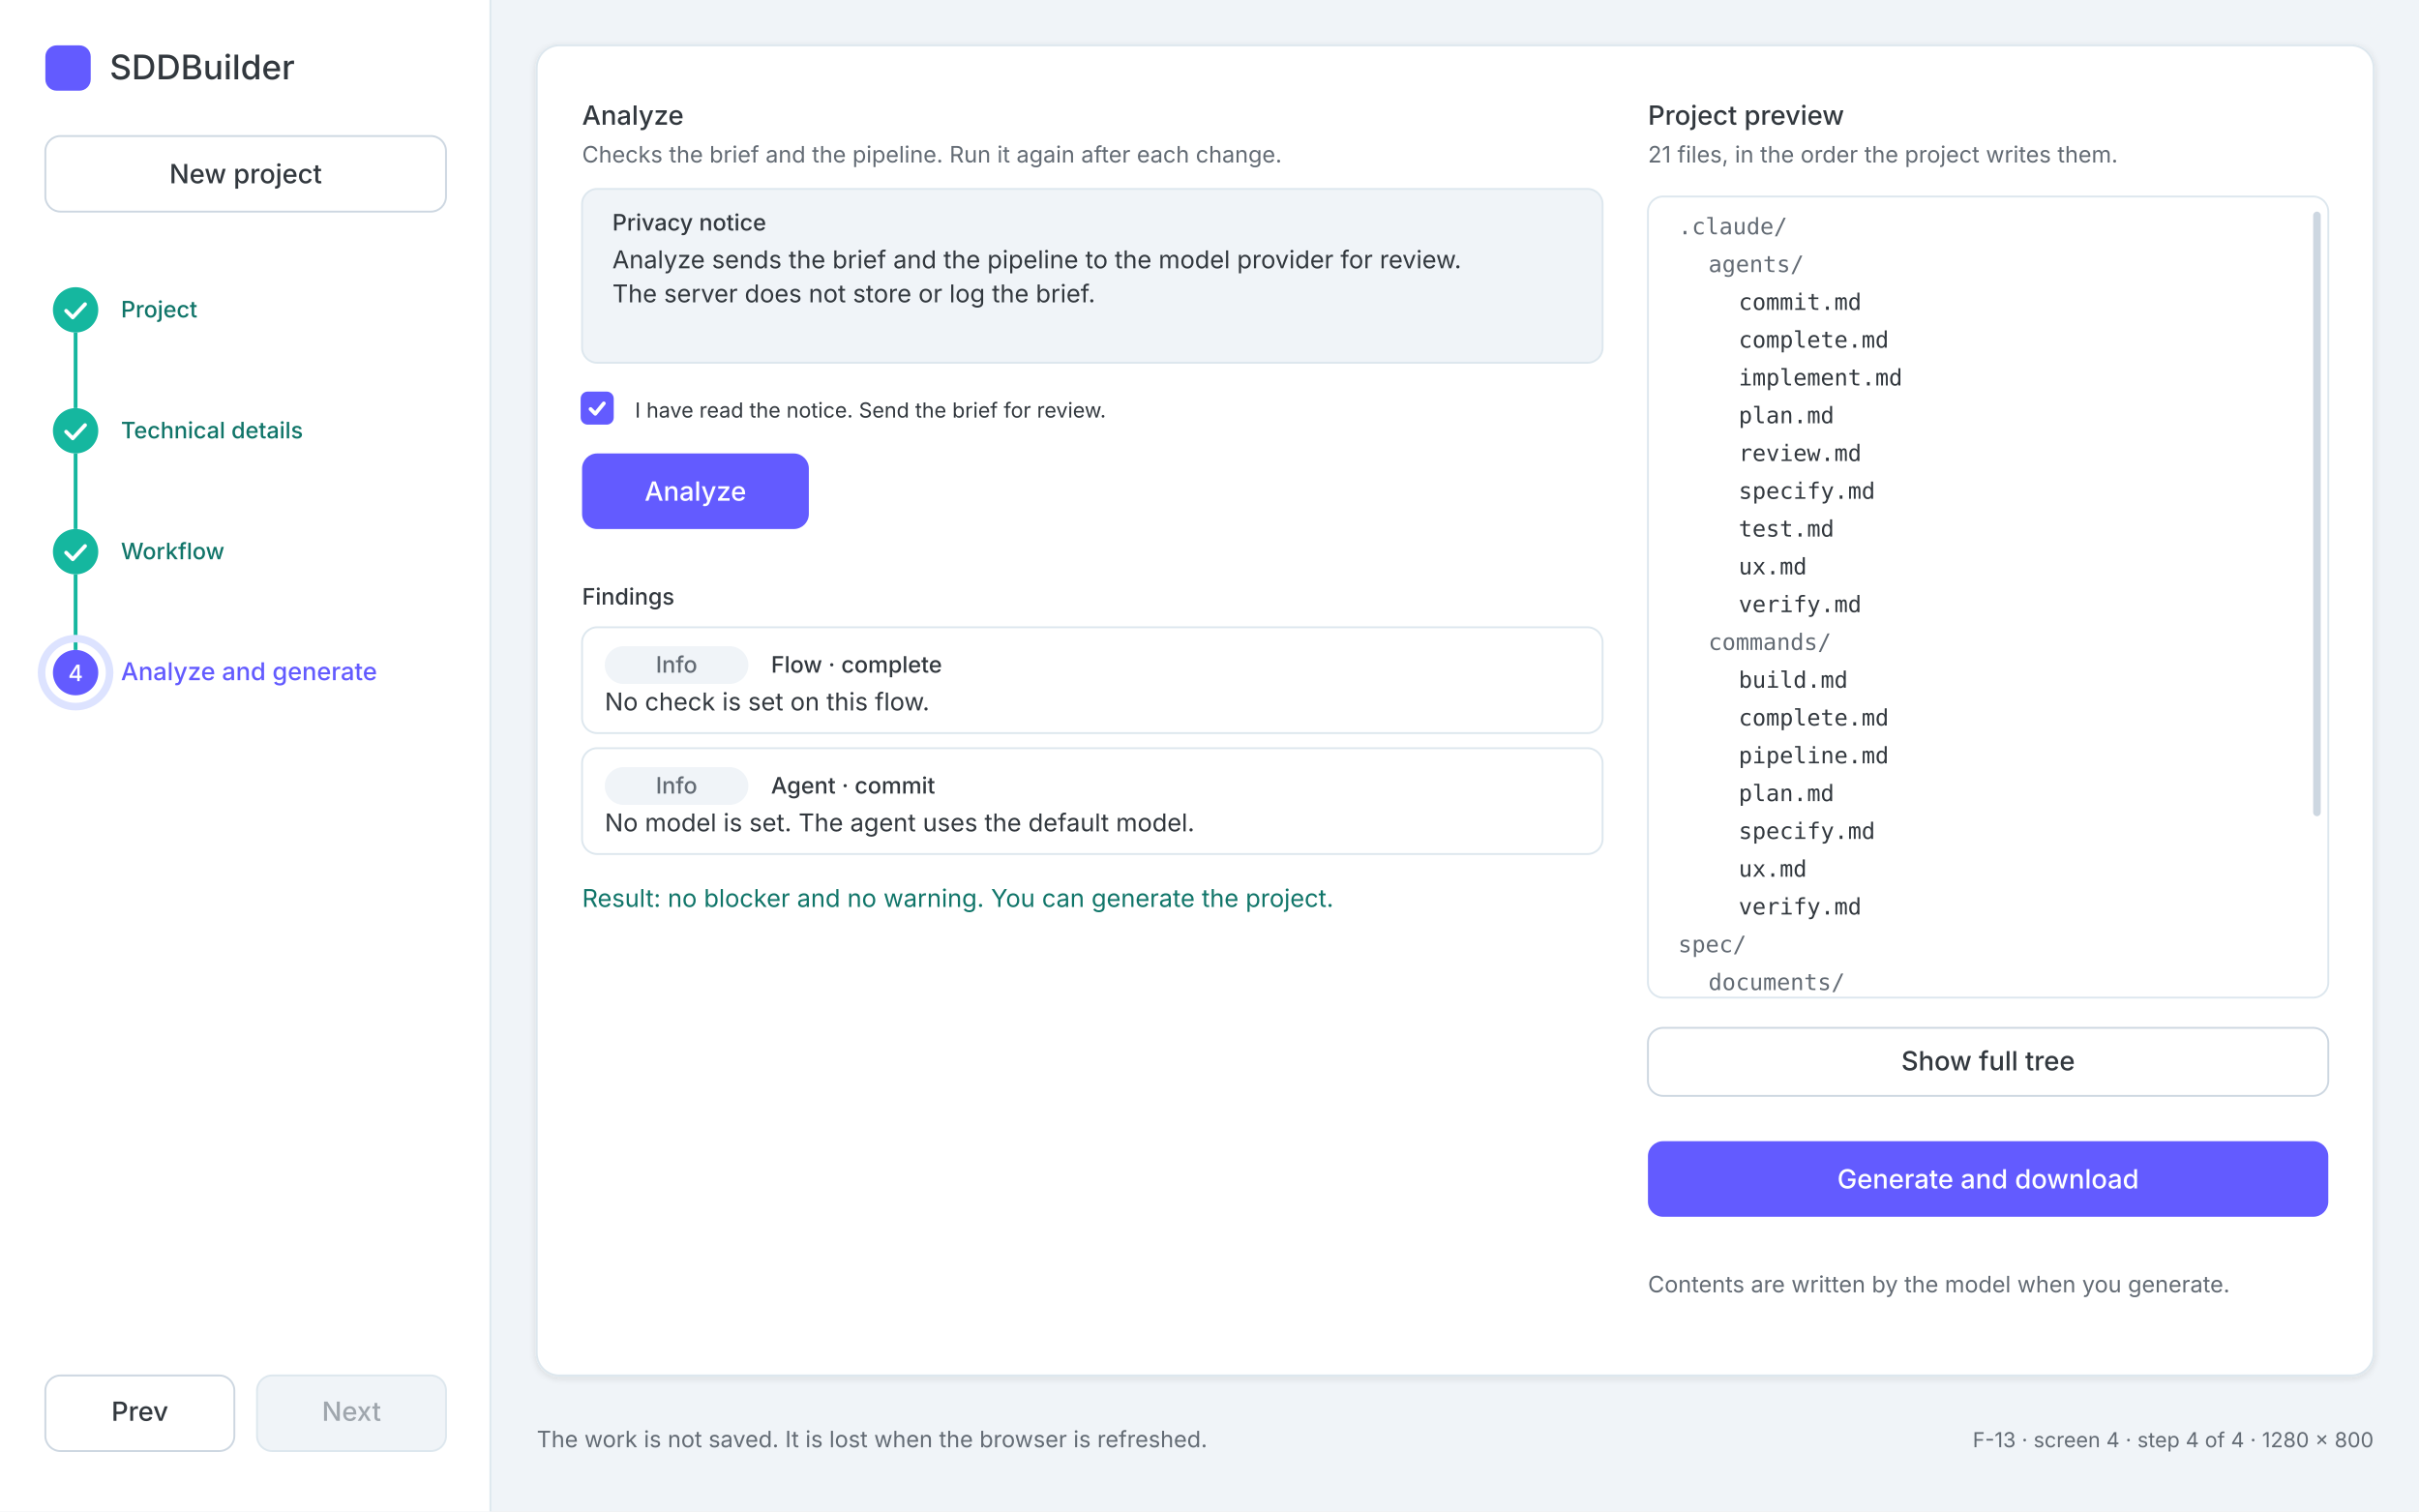
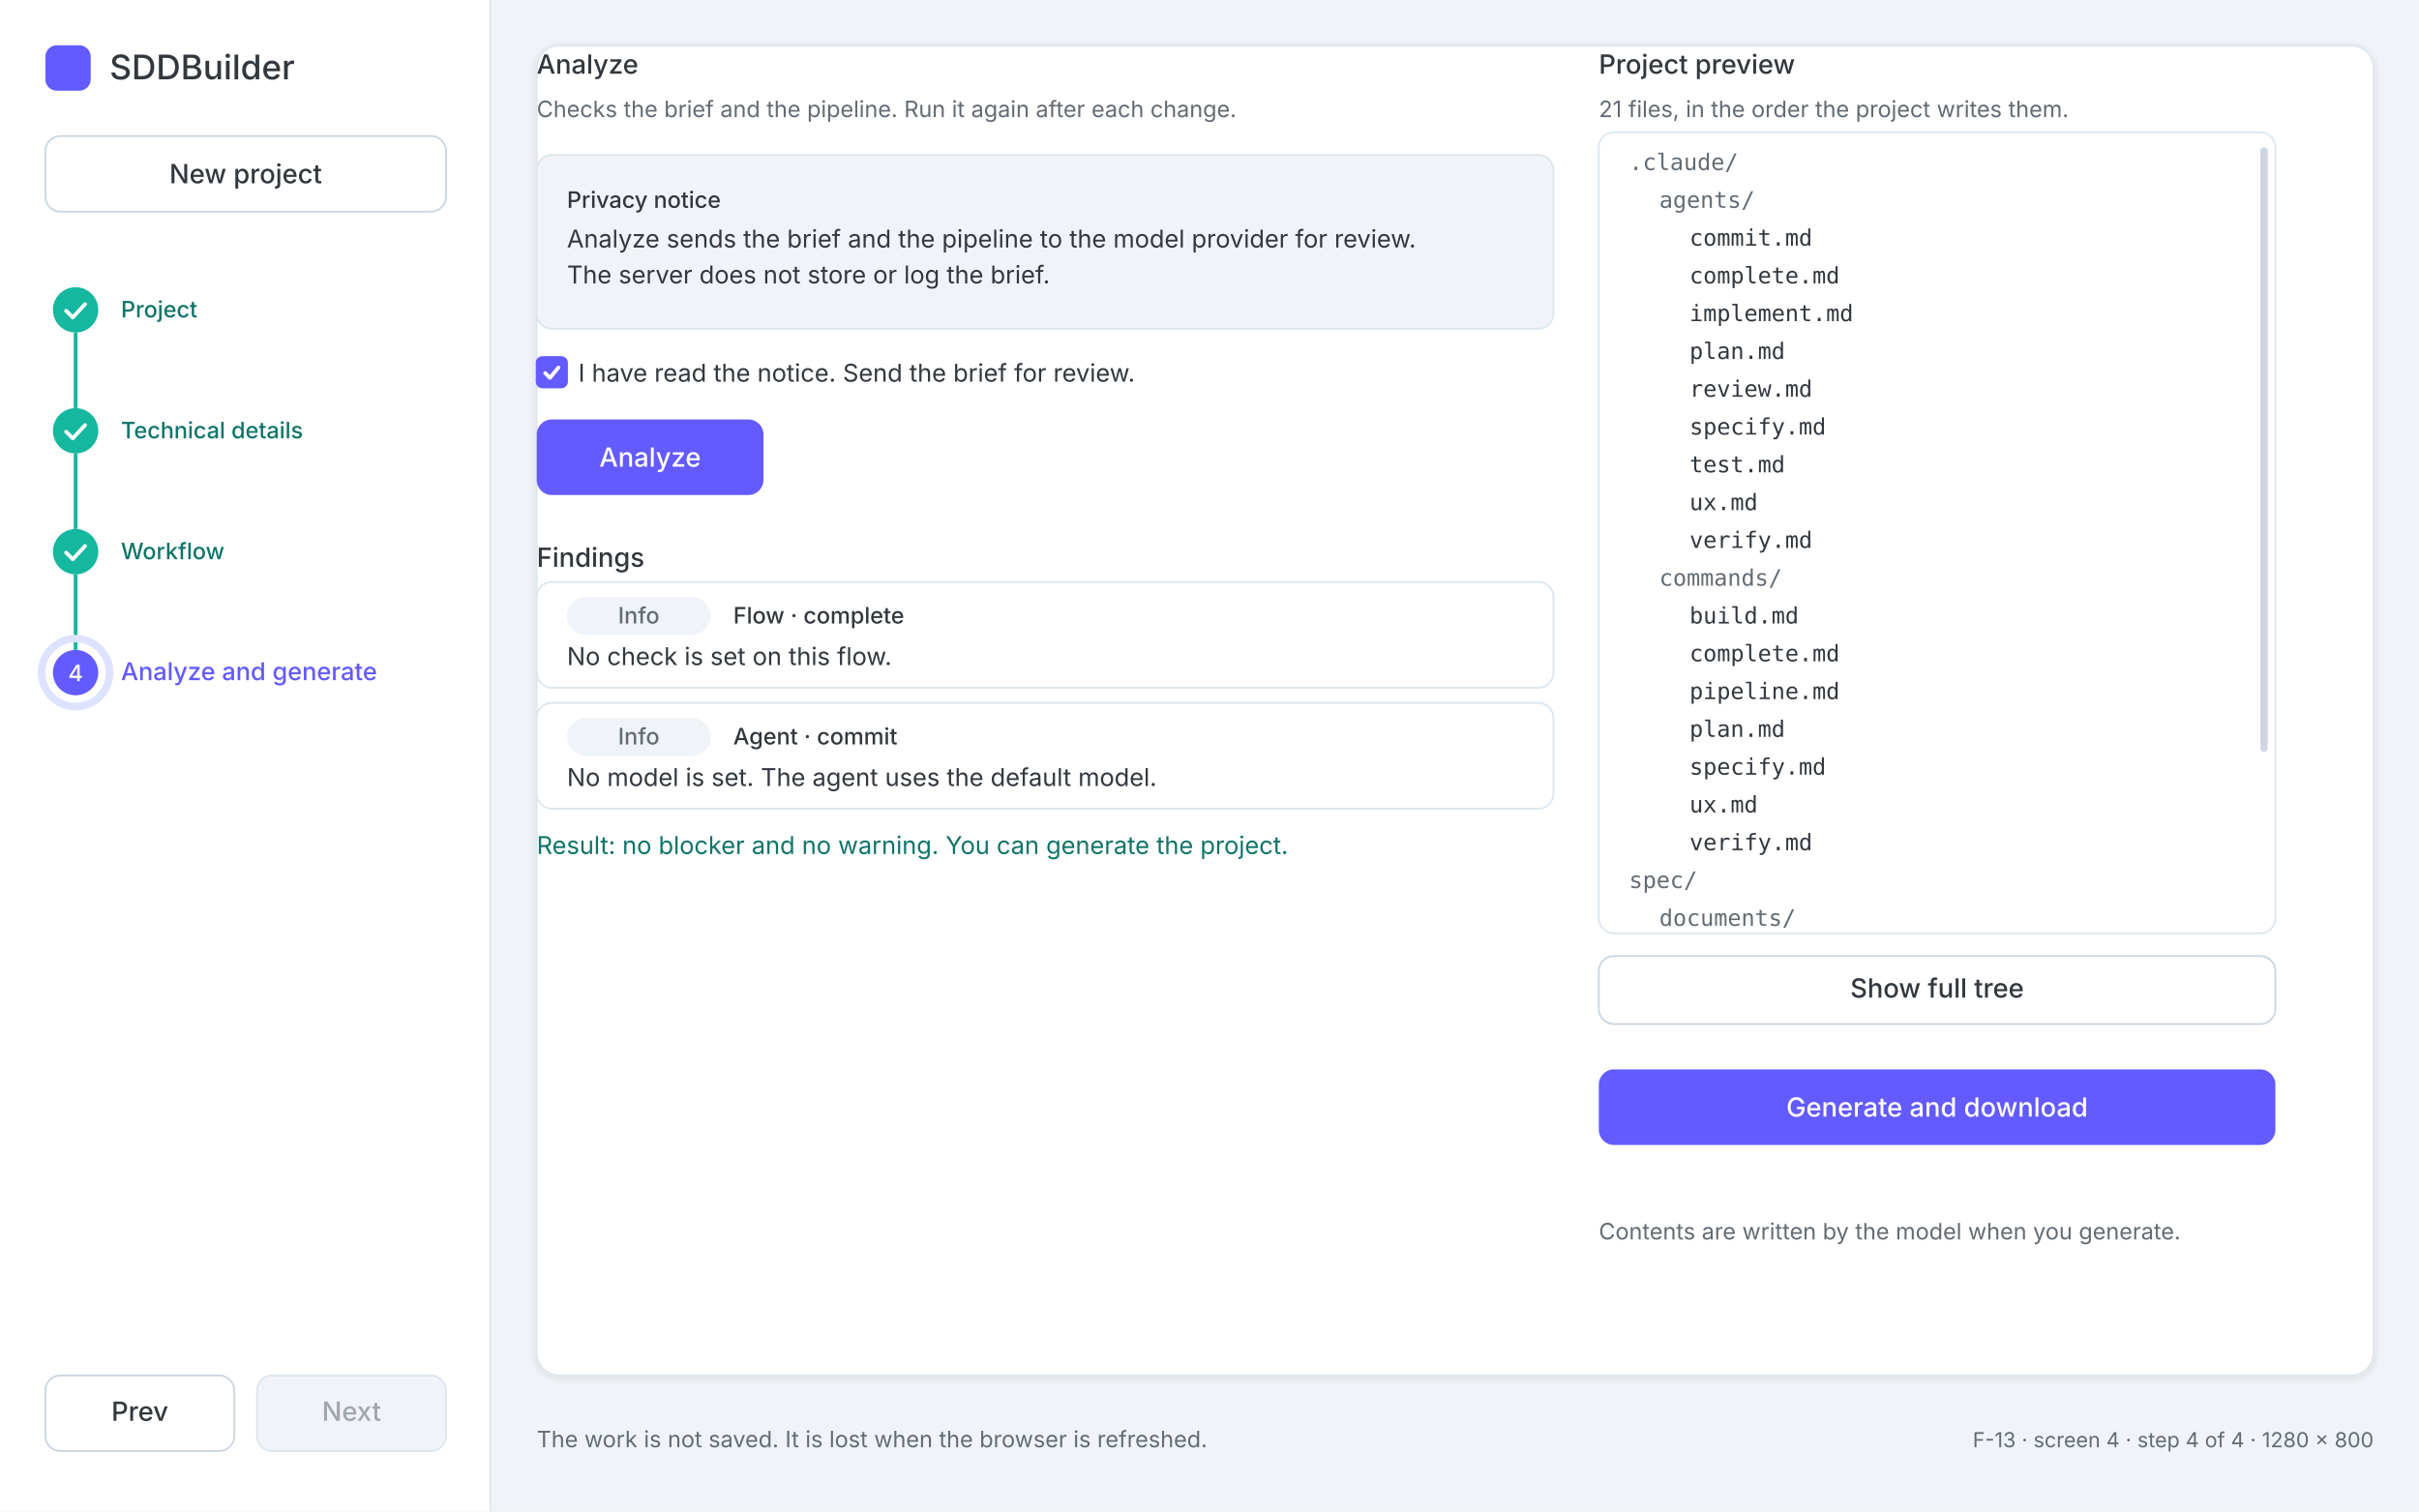
<svg xmlns="http://www.w3.org/2000/svg" width="1280" height="800" viewBox="0 0 1280 800">
  <defs>
    <filter id="sh" x="-5%" y="-5%" width="110%" height="115%">
      <feDropShadow dx="0" dy="1" stdDeviation="2" flood-color="#32383E" flood-opacity="0.12" />
    </filter>
  </defs>
  <style>
text{font-family:Inter,system-ui,-apple-system,"Segoe UI",sans-serif;font-size:13px;fill:#32383E}
.brand{font-size:18px;font-weight:500}
.btnText{font-size:14px;font-weight:500;fill:#FFFFFF}
.btnDark{font-size:14px;font-weight:500;fill:#32383E}
.navOff{font-size:14px;font-weight:500;fill:#9FA6AD}
.h1{font-size:16px;font-weight:500}
.h2{font-size:14px;font-weight:500}
.b12{font-size:12px;font-weight:500}
.muted{font-size:12px;fill:#636B74}
.caption{font-size:11px;fill:#636B74}
.label-cur{font-size:13px;font-weight:500;fill:#635BFF}
.label-done{font-size:12px;font-weight:500;fill:#107569}
.label-todo{font-size:12px;font-weight:500;fill:#636B74}
.num{font-size:12px;font-weight:500;fill:#FFFFFF}
.num-todo{font-size:12px;font-weight:500;fill:#636B74}
.disText{font-size:14px;font-weight:500;fill:#9FA6AD}
.pill{font-size:12px;font-weight:500}
.tree{font-family:"ui-monospace",Menlo,Consolas,monospace;font-size:12px;fill:#32383E}
.dir{fill:#636B74}
.tagT{font-size:10px;font-weight:500;fill:#635BFF}
.card{fill:#FFFFFF;stroke:#DDE7EE}
.btnP{fill:#635BFF}
.btn{fill:#FFFFFF;stroke:#CDD7E1}
.btnOff{fill:#F0F4F8;stroke:#DDE7EE}
.ring{fill:none;stroke:#DDE3FF;stroke-width:4}
.node-todo{fill:#FFFFFF;stroke:#CDD7E1;stroke-width:1.5}
.node-cur{fill:#635BFF}
.node-done{fill:#15B79F}
.check{fill:none;stroke:#FFFFFF;stroke-width:2;stroke-linecap:round;stroke-linejoin:round}
.line-todo{stroke:#CDD7E1;stroke-width:2}
.line-done{stroke:#15B79F;stroke-width:2}
.row{fill:#FFFFFF;stroke:#DDE7EE}
.panel{fill:#FFFFFF;stroke:#DDE7EE}
.thumb{fill:#CDD7E1}
</style>
  <rect width="1280" height="800" fill="#F0F4F8" />
  <rect x="0" y="0" width="260" height="800" fill="#FFFFFF" />
  <rect x="259" y="0" width="1" height="800" fill="#DDE7EE" />
  <rect x="24" y="24" width="24" height="24" rx="6" fill="#635BFF" />
  <text x="58" y="42" class="brand">SDDBuilder</text>
  <rect x="24" y="72" width="212" height="40" rx="8" class="btn" />
  <text x="130" y="97" class="btnDark" text-anchor="middle">New project</text>
  <line x1="40" y1="176" x2="40" y2="216" class="line-done" />
  <line x1="40" y1="240" x2="40" y2="280" class="line-done" />
  <line x1="40" y1="304" x2="40" y2="344" class="line-done" />
  <circle class="node-done" cx="40" cy="164" r="12" />
  <path class="check" d="M35 164.5 L38.5 168 L45 161" />
  <text class="label-done" x="64" y="168">Project</text>
  <circle class="node-done" cx="40" cy="228" r="12" />
  <path class="check" d="M35 228.5 L38.5 232 L45 225" />
  <text class="label-done" x="64" y="232">Technical details</text>
  <circle class="node-done" cx="40" cy="292" r="12" />
  <path class="check" d="M35 292.5 L38.5 296 L45 289" />
  <text class="label-done" x="64" y="296">Workflow</text>
  <circle class="ring" cx="40" cy="356" r="18" />
  <circle class="node-cur" cx="40" cy="356" r="12" />
  <text class="num" x="40" y="360.5" text-anchor="middle">4</text>
  <text class="label-cur" x="64" y="360">Analyze and generate</text>
  <g>
    <rect class="btn" x="24" y="728" width="100" height="40" rx="8" />
    <text class="btnDark" x="74" y="752" text-anchor="middle">Prev</text>
  </g>
  <g>
    <rect class="btnOff" x="136" y="728" width="100" height="40" rx="8" />
    <text class="navOff" x="186" y="752" text-anchor="middle">Next</text>
  </g>
  <rect x="284" y="24" width="972" height="704" rx="12" class="card" filter="url(#sh)" />
-   <text x="308" y="66" class="h2">Analyze</text>
-   <text x="308" y="86" class="muted">Checks the brief and the pipeline. Run it again after each change.</text>
-   <rect x="308" y="100" width="540" height="92" rx="8" fill="#F0F4F8" stroke="#DDE7EE" />
-   <text x="324" y="122" class="b12">Privacy notice</text>
-   <text x="324" y="142">Analyze sends the brief and the pipeline to the model provider for review.</text>
-   <text x="324" y="160">The server does not store or log the brief.</text>
+   <text x="284" y="39" class="h2">Analyze</text>
+   <text x="284" y="62" class="muted">Checks the brief and the pipeline. Run it again after each change.</text>
+   <rect x="284" y="82" width="538" height="92" rx="8" fill="#F0F4F8" stroke="#DDE7EE" stroke-width="1" />
+   <text x="300" y="110" class="b12">Privacy notice</text>
+   <text x="300" y="131">Analyze sends the brief and the pipeline to the model provider for review.</text>
+   <text x="300" y="150">The server does not store or log the brief.</text>
+   <rect x="284" y="189" width="16" height="16" rx="3" fill="#635BFF" stroke="#635BFF" stroke-width="1" />
+   <path class="check" d="M288.5 197.5 L291 200 L295.5 194.5" />
+   <text x="306" y="202">I have read the notice. Send the brief for review.</text>
+   <rect x="284" y="222" width="120" height="40" rx="8" class="btnP" />
+   <text x="344" y="247" class="btnText" text-anchor="middle">Analyze</text>
+   <text x="284" y="300" class="h2">Findings</text>
  <g>
-     <rect x="308" y="208" width="16" height="16" rx="3" fill="#635BFF" stroke="#635BFF" stroke-width="1.5" />
-     <path class="check" d="M312.5 216.5 L315 219 L319.5 213.5" />
-   </g>
-   <text x="336" y="221" style="font-size:11px">I have read the notice. Send the brief for review.</text>
-   <g>
-     <rect class="btnP" x="308" y="240" width="120" height="40" rx="8" />
-     <text class="btnText" x="368" y="265" text-anchor="middle">Analyze</text>
-   </g>
-   <text x="308" y="320" class="b12">Findings</text>
-   <g>
-     <rect class="row" x="308" y="332" width="540" height="56" rx="8" />
-     <rect x="320" y="342" width="76" height="20" rx="10" fill="#F0F4F8" />
-     <text class="pill" x="358" y="356" text-anchor="middle" style="fill:#636B74">Info</text>
-     <text x="408" y="356" class="b12">Flow · complete</text>
-     <text x="320" y="376">No check is set on this flow.</text>
+     <rect x="284" y="308" width="538" height="56" rx="8" class="row" />
+     <rect x="300" y="316" width="76" height="20" rx="10" fill="#F0F4F8" />
+     <text x="338" y="330" class="pill" text-anchor="middle" style="fill:#636B74">Info</text>
+     <text x="388" y="330" class="b12">Flow · complete</text>
+     <text x="300" y="352">No check is set on this flow.</text>
  </g>
  <g>
-     <rect class="row" x="308" y="396" width="540" height="56" rx="8" />
-     <rect x="320" y="406" width="76" height="20" rx="10" fill="#F0F4F8" />
-     <text class="pill" x="358" y="420" text-anchor="middle" style="fill:#636B74">Info</text>
-     <text x="408" y="420" class="b12">Agent · commit</text>
-     <text x="320" y="440">No model is set. The agent uses the default model.</text>
+     <rect x="284" y="372" width="538" height="56" rx="8" class="row" />
+     <rect x="300" y="380" width="76" height="20" rx="10" fill="#F0F4F8" />
+     <text x="338" y="394" class="pill" text-anchor="middle" style="fill:#636B74">Info</text>
+     <text x="388" y="394" class="b12">Agent · commit</text>
+     <text x="300" y="416">No model is set. The agent uses the default model.</text>
  </g>
-   <text x="308" y="480" style="fill:#107569">Result: no blocker and no warning. You can generate the project.</text>
-   <text x="872" y="66" class="h2">Project preview</text>
-   <text x="872" y="86" class="muted">21 files, in the order the project writes them.</text>
+   <text x="284" y="452" style="font-size:13px;fill:#107569">Result: no blocker and no warning. You can generate the project.</text>
+   <text x="846" y="39" class="h2">Project preview</text>
+   <text x="846" y="62" class="muted">21 files, in the order the project writes them.</text>
  <clipPath id="clipCol">
-     <rect x="872" y="104" width="360" height="424" rx="8" />
+     <rect x="846" y="70" width="358" height="424" rx="8" />
  </clipPath>
-   <rect class="panel" x="872" y="104" width="360" height="424" rx="8" />
+   <rect class="panel" x="846" y="70" width="358" height="424" rx="8" />
  <g clip-path="url(#clipCol)">
-     <text x="888" y="124" class="tree dir">.claude/</text>
-     <text x="904" y="144" class="tree dir">agents/</text>
-     <text x="920" y="164" class="tree">commit.md</text>
-     <text x="920" y="184" class="tree">complete.md</text>
-     <text x="920" y="204" class="tree">implement.md</text>
-     <text x="920" y="224" class="tree">plan.md</text>
-     <text x="920" y="244" class="tree">review.md</text>
-     <text x="920" y="264" class="tree">specify.md</text>
-     <text x="920" y="284" class="tree">test.md</text>
-     <text x="920" y="304" class="tree">ux.md</text>
-     <text x="920" y="324" class="tree">verify.md</text>
-     <text x="904" y="344" class="tree dir">commands/</text>
-     <text x="920" y="364" class="tree">build.md</text>
-     <text x="920" y="384" class="tree">complete.md</text>
-     <text x="920" y="404" class="tree">pipeline.md</text>
-     <text x="920" y="424" class="tree">plan.md</text>
-     <text x="920" y="444" class="tree">specify.md</text>
-     <text x="920" y="464" class="tree">ux.md</text>
-     <text x="920" y="484" class="tree">verify.md</text>
-     <text x="888" y="504" class="tree dir">spec/</text>
-     <text x="904" y="524" class="tree dir">documents/</text>
-     <text x="920" y="544" class="tree">process.md</text>
-     <text x="904" y="564" class="tree dir">specifications/</text>
-     <text x="920" y="584" class="tree dir">F-00-template/</text>
-     <text x="936" y="604" class="tree">plan.md</text>
-     <text x="936" y="624" class="tree">progress.md</text>
-     <text x="936" y="644" class="tree">stories.md</text>
-     <text x="888" y="664" class="tree">CLAUDE.md</text>
+     <text x="862" y="90" class="tree dir">.claude/</text>
+     <text x="878" y="110" class="tree dir">agents/</text>
+     <text x="894" y="130" class="tree">commit.md</text>
+     <text x="894" y="150" class="tree">complete.md</text>
+     <text x="894" y="170" class="tree">implement.md</text>
+     <text x="894" y="190" class="tree">plan.md</text>
+     <text x="894" y="210" class="tree">review.md</text>
+     <text x="894" y="230" class="tree">specify.md</text>
+     <text x="894" y="250" class="tree">test.md</text>
+     <text x="894" y="270" class="tree">ux.md</text>
+     <text x="894" y="290" class="tree">verify.md</text>
+     <text x="878" y="310" class="tree dir">commands/</text>
+     <text x="894" y="330" class="tree">build.md</text>
+     <text x="894" y="350" class="tree">complete.md</text>
+     <text x="894" y="370" class="tree">pipeline.md</text>
+     <text x="894" y="390" class="tree">plan.md</text>
+     <text x="894" y="410" class="tree">specify.md</text>
+     <text x="894" y="430" class="tree">ux.md</text>
+     <text x="894" y="450" class="tree">verify.md</text>
+     <text x="862" y="470" class="tree dir">spec/</text>
+     <text x="878" y="490" class="tree dir">documents/</text>
+     <text x="894" y="510" class="tree">process.md</text>
+     <text x="878" y="530" class="tree dir">specifications/</text>
+     <text x="894" y="550" class="tree dir">F-00-template/</text>
+     <text x="910" y="570" class="tree">plan.md</text>
+     <text x="910" y="590" class="tree">progress.md</text>
+     <text x="910" y="610" class="tree">stories.md</text>
+     <text x="862" y="630" class="tree">CLAUDE.md</text>
  </g>
-   <rect class="thumb" x="1224" y="112" width="4" height="320" rx="2" />
+   <rect class="thumb" x="1196" y="78" width="4" height="320" rx="2" />
  <g>
-     <rect class="btn" x="872" y="544" width="360" height="36" rx="8" />
-     <text class="btnDark" x="1052" y="566.5" text-anchor="middle">Show full tree</text>
+     <rect x="846" y="506" width="358" height="36" rx="8" class="btn" />
+     <text x="1025.0" y="528" class="btnDark" text-anchor="middle">Show full tree</text>
  </g>
-   <g>
-     <rect class="btnP" x="872" y="604" width="360" height="40" rx="8" />
-     <text class="btnText" x="1052" y="629" text-anchor="middle">Generate and download</text>
-   </g>
-   <text x="872" y="684" class="muted">Contents are written by the model when you generate.</text>
+   <rect x="846" y="566" width="358" height="40" rx="8" class="btnP" />
+   <text x="1025.0" y="591" class="btnText" text-anchor="middle">Generate and download</text>
+   <text x="846" y="656" class="muted">Contents are written by the model when you generate.</text>
  <text x="284" y="766" class="muted">The work is not saved. It is lost when the browser is refreshed.</text>
  <text x="1256" y="766" class="caption" text-anchor="end">F-13 · screen 4 · step 4 of 4 · 1280 × 800</text>
</svg>
